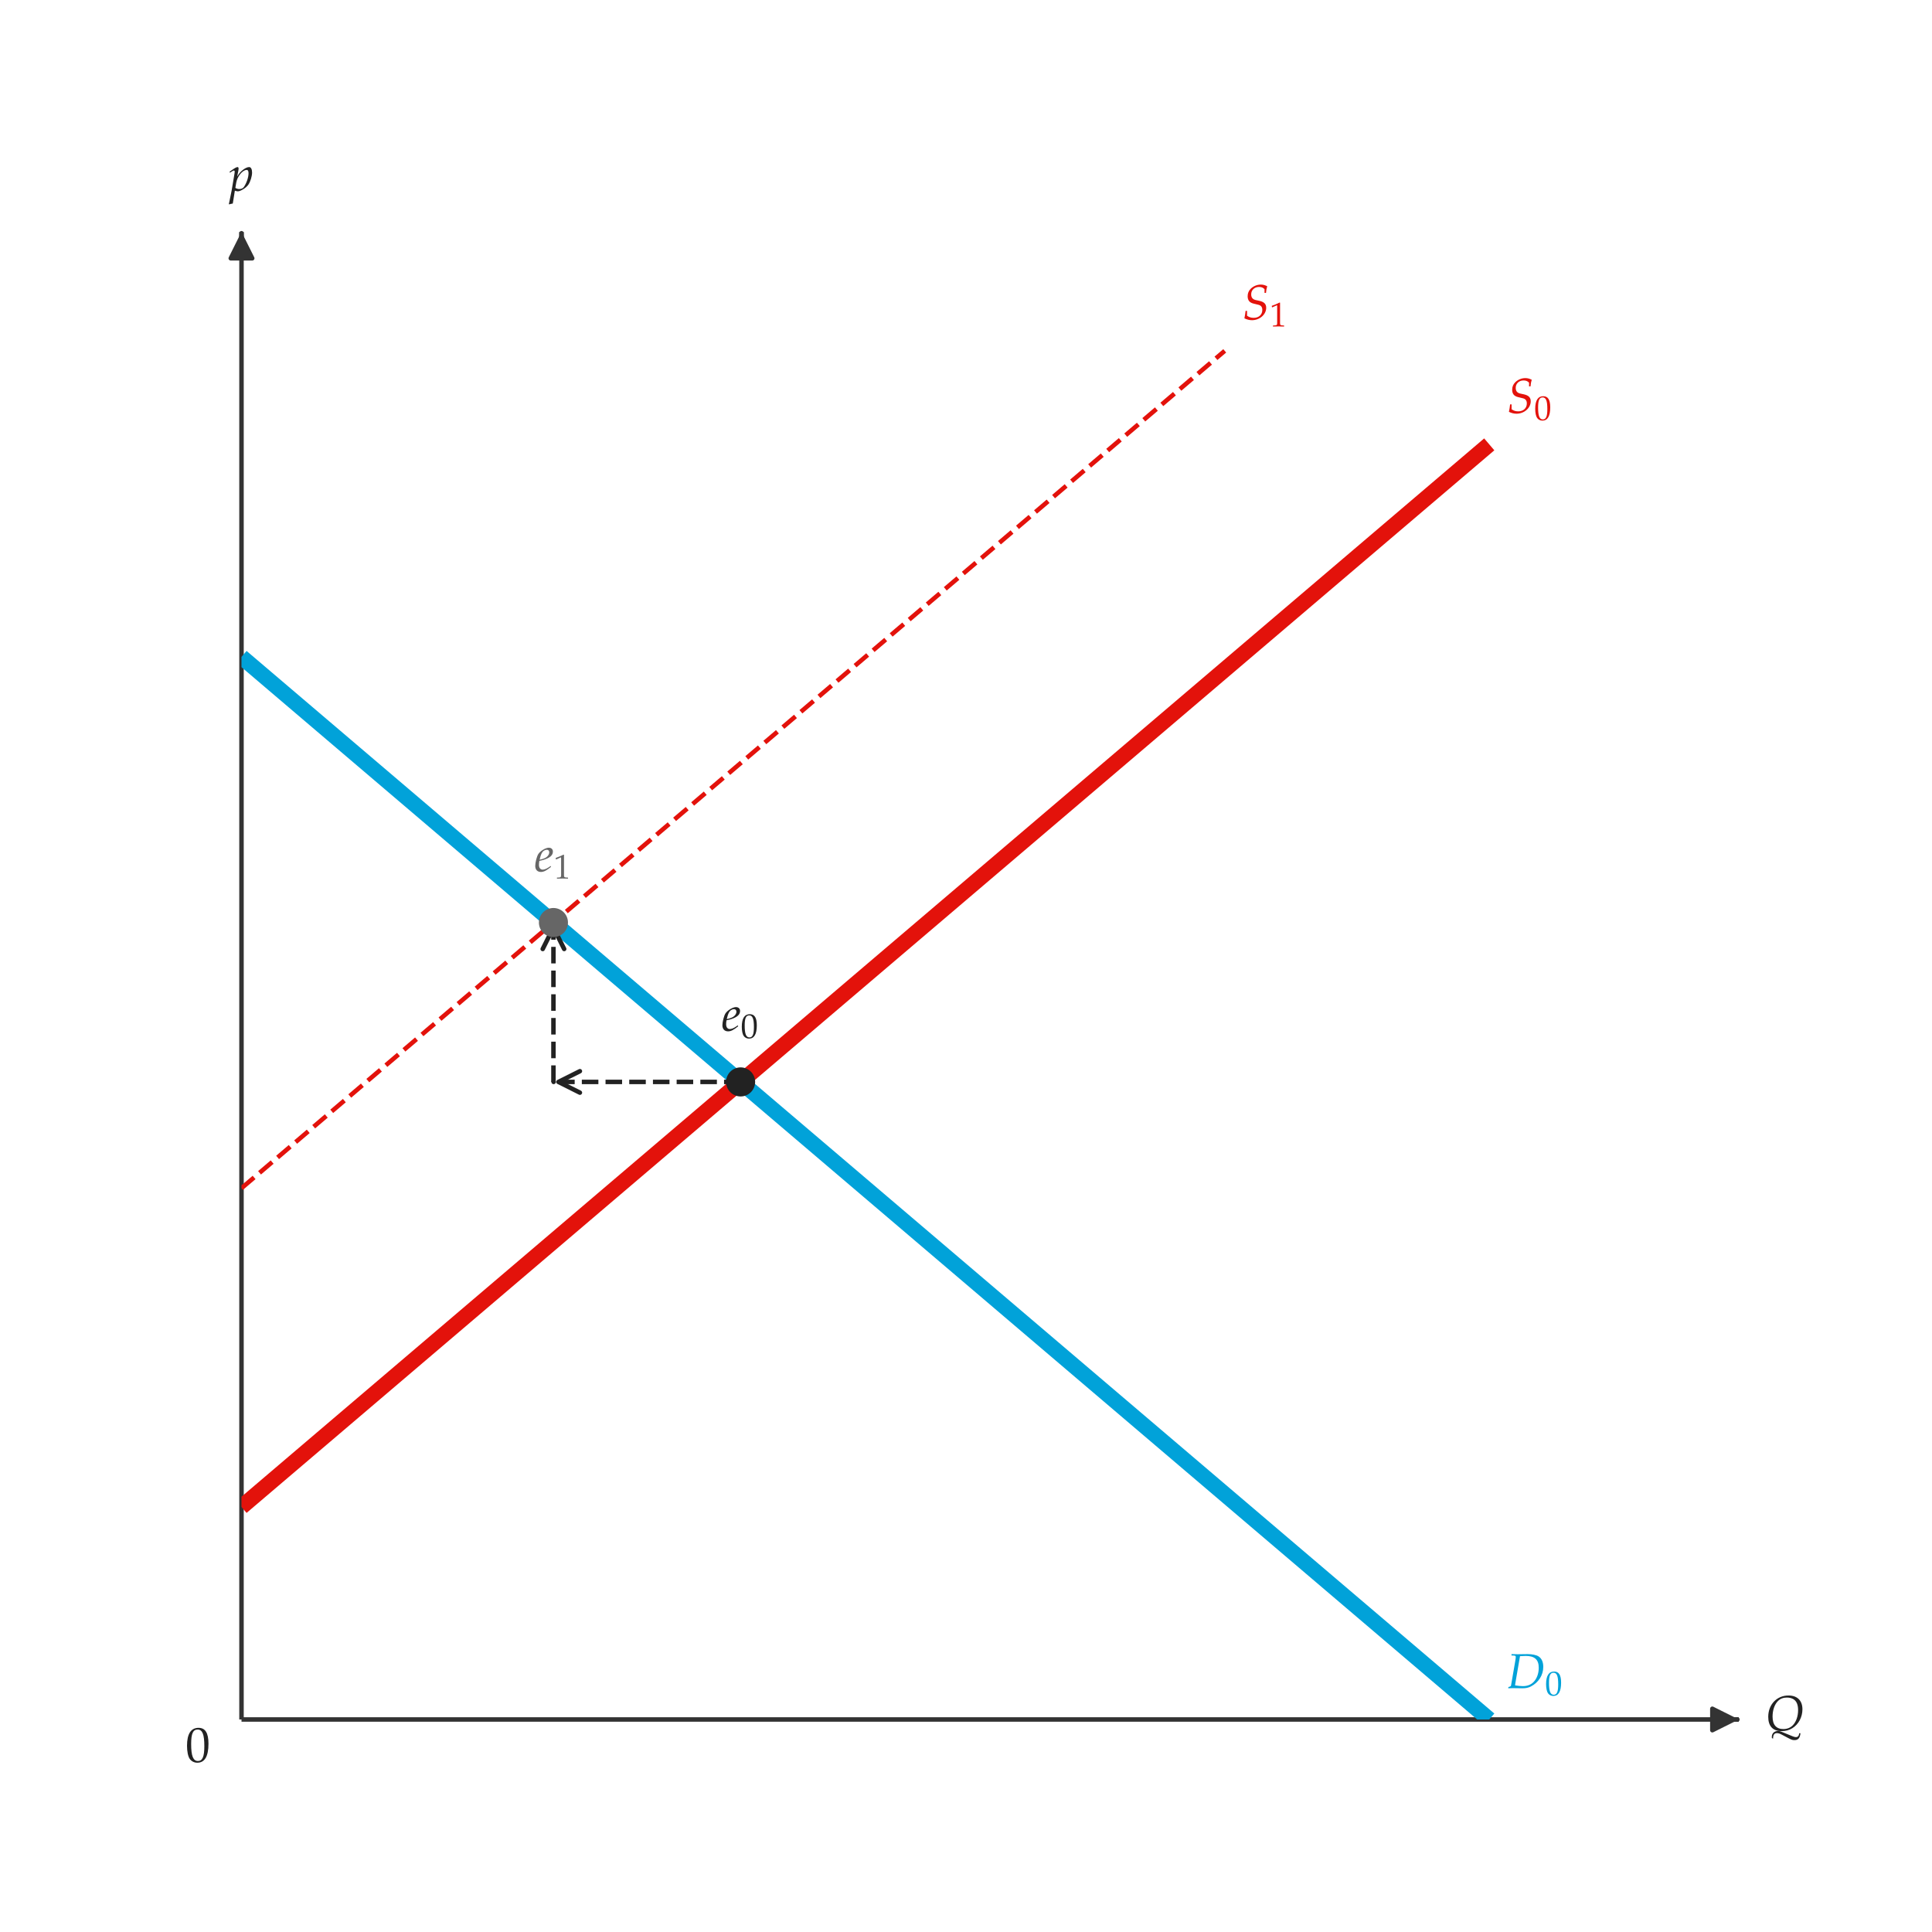
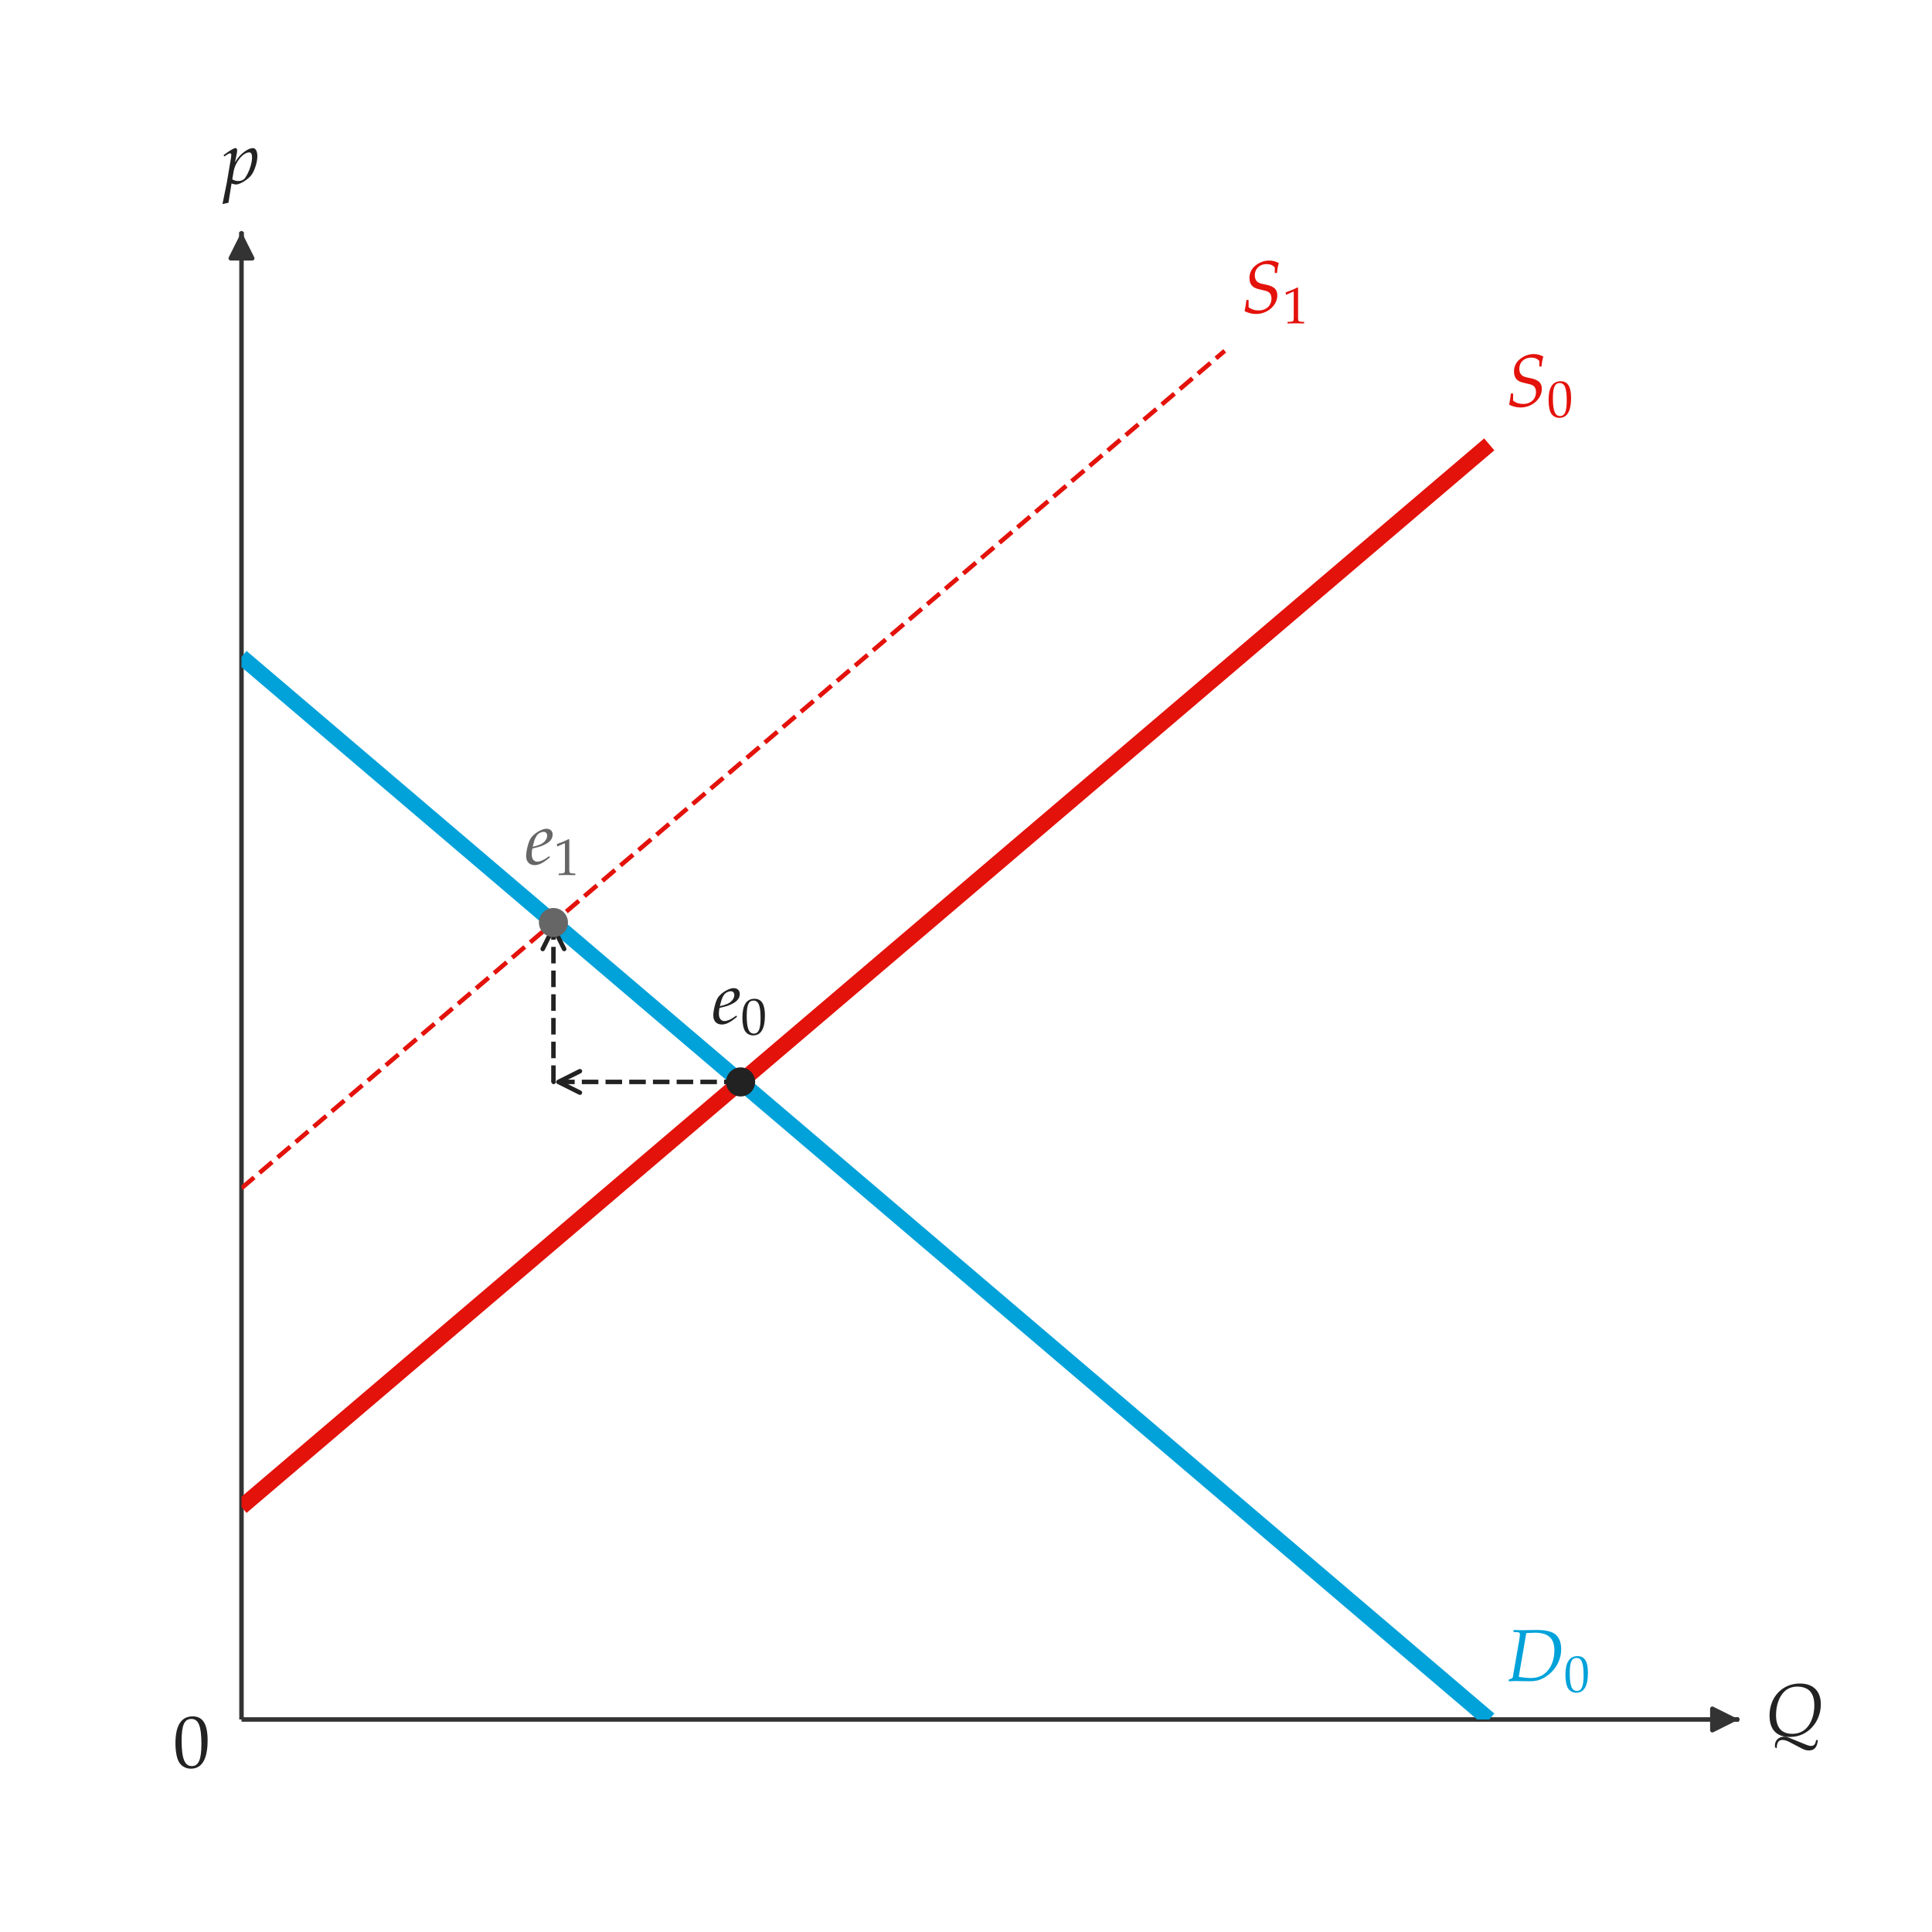
<svg xmlns="http://www.w3.org/2000/svg" xmlns:xlink="http://www.w3.org/1999/xlink" width="432pt" height="432pt" viewBox="0 0 432 432" version="1.1">
  <defs>
    <style type="text/css">*{stroke-linejoin: round; stroke-linecap: butt}</style>
  </defs>
  <g id="figure_1">
    <g id="patch_1">
      <path d="M 0 432  L 432 432  L 432 0  L 0 0  z " style="fill: #ffffff" />
    </g>
    <g id="axes_1">
      <g id="axes.x">
        <path d="M 54 384.48  L 388.8 384.48  " style="fill: none; stroke: #333333; stroke-linejoin: miter" />
      </g>
      <g id="patch_2">
        <path d="M 388.465 384.48  Q 388.633 384.48 387.682 384.48  " style="fill: none; stroke: #333333; stroke-linecap: round" />
        <path d="M 382.882 382.08  L 387.682 384.48  L 382.882 386.88  z " style="fill: #333333; stroke: #333333; stroke-linecap: round" />
      </g>
      <g id="axes.y">
        <path d="M 54 384.48  L 54 51.84  " style="fill: none; stroke: #333333; stroke-linejoin: miter" />
      </g>
      <g id="patch_3">
        <path d="M 54 52.173  Q 54 52.006 54 52.958  " style="fill: none; stroke: #333333; stroke-linecap: round" />
        <path d="M 51.6 57.758  L 54 52.958  L 56.4 57.758  z " style="fill: #333333; stroke: #333333; stroke-linecap: round" />
      </g>
      <g id="axes.y.label">
-         <g style="fill: #222222" transform="translate(51.25 42.749) scale(0.11 -0.11)">
+         <g style="fill: #222222" transform="translate(49.875 41.2035) scale(0.165 -0.165)">
          <defs>
            <path id="TeXGyrePagella-Italic-51" d="M -45 -1728  L 0 -1766  C 134 -1722 262 -1690 467 -1658  L 736 19  L 794 0  C 960 -58 1056 -70 1126 -70  C 1485 -70 2221 397 2496 800  C 2758 1190 2976 1894 2976 2374  C 2976 2803 2829 3085 2598 3085  C 2330 3085 1997 2912 1658 2618  C 1402 2387 1267 2227 1037 1850  L 1190 2611  C 1210 2720 1222 2816 1222 2893  C 1222 3014 1171 3085 1082 3085  C 947 3085 704 2950 230 2611  L 51 2483  L 96 2355  L 301 2490  C 480 2605 550 2637 608 2637  C 672 2637 717 2579 717 2490  C 717 2438 704 2310 691 2246  L 320 51  L 6 -1491  L -45 -1728  z M 800 378  L 915 1056  C 1056 1875 1741 2714 2272 2714  C 2438 2714 2515 2573 2515 2278  C 2515 1760 2259 998 1920 512  C 1792 326 1587 230 1325 230  C 1126 230 966 275 800 378  z " transform="scale(0.015625)" />
          </defs>
          <use xlink:href="#TeXGyrePagella-Italic-51" transform="translate(0 0.796875)" />
        </g>
      </g>
      <g id="axes.x.label">
-         <g style="fill: #222222" transform="translate(394.8 386.9275) scale(0.11 -0.11)">
+         <g style="fill: #222222" transform="translate(394.8 388.1513) scale(0.165 -0.165)">
          <defs>
            <path id="TeXGyrePagella-Italic-32" d="M 339 1741  C 339 531 941 -115 2067 -115  C 2611 -115 3066 6 3482 269  C 4288 768 4787 1709 4787 2720  C 4787 3859 4122 4518 2970 4518  C 1453 4518 339 3347 339 1741  z M 806 -909  C 806 -909 806 -966 813 -1018  L 966 -1101  C 966 -608 1120 -378 1459 -378  C 1645 -378 1824 -429 2074 -563  L 3002 -1050  C 3386 -1248 3501 -1286 3757 -1286  C 4237 -1286 4467 -1011 4531 -390  L 4371 -390  C 4333 -736 4192 -896 3936 -896  C 3827 -896 3706 -864 3539 -800  L 2029 -186  C 1869 -122 1754 -96 1606 -96  C 1133 -96 781 -422 806 -909  z M 902 1773  C 902 2605 1158 3354 1600 3795  C 1901 4102 2285 4250 2771 4250  C 3078 4250 3392 4173 3603 4045  C 4019 3802 4224 3322 4224 2618  C 4224 1811 3968 1088 3533 640  C 3219 320 2803 154 2304 154  C 1382 154 902 704 902 1773  z " transform="scale(0.015625)" />
          </defs>
          <use xlink:href="#TeXGyrePagella-Italic-32" transform="translate(0 0.40625)" />
        </g>
      </g>
      <g id="axes.origin.label">
-         <g style="fill: #222222" transform="translate(41.5 393.9275) scale(0.11 -0.11)">
+         <g style="fill: #222222" transform="translate(38.75 395.1513) scale(0.165 -0.165)">
          <defs>
            <path id="TeXGyrePagella-Regular-11" d="M 186 2074  C 186 1325 320 678 544 365  C 768 51 1126 -128 1523 -128  C 2490 -128 2976 704 2976 2342  C 2976 3744 2560 4410 1683 4410  C 691 4410 186 3622 186 2074  z M 723 2304  C 723 3654 960 4186 1568 4186  C 2189 4186 2438 3558 2438 2022  C 2438 659 2195 96 1606 96  C 986 96 723 742 723 2304  z " transform="scale(0.015625)" />
          </defs>
          <use xlink:href="#TeXGyrePagella-Regular-11" />
        </g>
      </g>
      <g id="market.demand">
-         <path d="M 54 146.88  L 333 384.48  " clip-path="url(#p20635eb019)" style="fill: none; stroke: #01a2d9; stroke-width: 3.5; stroke-linejoin: miter" />
+         <path d="M 54 146.88  L 333 384.48  " clip-path="url(#pfe5c739ea9)" style="fill: none; stroke: #01a2d9; stroke-width: 3.5; stroke-linejoin: miter" />
      </g>
      <g id="market.supply">
-         <path d="M 54 336.96  L 333 99.36  " clip-path="url(#p20635eb019)" style="fill: none; stroke: #e3120b; stroke-width: 3.5; stroke-linejoin: miter" />
+         <path d="M 54 336.96  L 333 99.36  " clip-path="url(#pfe5c739ea9)" style="fill: none; stroke: #e3120b; stroke-width: 3.5; stroke-linejoin: miter" />
      </g>
      <g id="market.supply.shifted">
-         <path d="M 54 265.68  L 273.852 78.451  " clip-path="url(#p20635eb019)" style="fill: none; stroke-dasharray: 3.7,1.6; stroke-dashoffset: 0; stroke: #e3120b; stroke-linejoin: miter" />
+         <path d="M 54 265.68  L 273.852 78.451  " clip-path="url(#pfe5c739ea9)" style="fill: none; stroke-dasharray: 3.7,1.6; stroke-dashoffset: 0; stroke: #e3120b; stroke-linejoin: miter" />
      </g>
      <g id="market.comparison.movement.quantity">
        <path d="M 165.6 241.92  L 123.75 241.92  " style="fill: none; stroke-dasharray: 3.7,1.6; stroke-dashoffset: 0; stroke: #222222; stroke-linejoin: miter" />
      </g>
      <g id="patch_4">
        <path d="M 123.792 241.92  Q 123.771 241.92 124.868 241.92  " style="fill: none; stroke: #222222; stroke-linecap: round" />
        <path d="M 129.668 244.32  L 124.868 241.92  L 129.668 239.52  " style="fill: none; stroke: #222222; stroke-linecap: round" />
      </g>
      <g id="market.comparison.movement.price">
        <path d="M 123.75 241.92  L 123.75 206.28  " style="fill: none; stroke-dasharray: 3.7,1.6; stroke-dashoffset: 0; stroke: #222222; stroke-linejoin: miter" />
      </g>
      <g id="patch_5">
        <path d="M 123.75 206.316  Q 123.75 206.298 123.75 207.398  " style="fill: none; stroke: #222222; stroke-linecap: round" />
        <path d="M 121.35 212.198  L 123.75 207.398  L 126.15 212.198  " style="fill: none; stroke: #222222; stroke-linecap: round" />
      </g>
      <g id="market.equilibrium.baseline">
        <defs>
-           <path id="m5875deb2f8" d="M 0 3.25  C 0.862 3.25 1.689 2.908 2.298 2.298  C 2.908 1.689 3.25 0.862 3.25 0  C 3.25 -0.862 2.908 -1.689 2.298 -2.298  C 1.689 -2.908 0.862 -3.25 0 -3.25  C -0.862 -3.25 -1.689 -2.908 -2.298 -2.298  C -2.908 -1.689 -3.25 -0.862 -3.25 0  C -3.25 0.862 -2.908 1.689 -2.298 2.298  C -1.689 2.908 -0.862 3.25 0 3.25  z " />
+           <path id="m3a91f6a0ea" d="M 0 3.25  C 0.862 3.25 1.689 2.908 2.298 2.298  C 2.908 1.689 3.25 0.862 3.25 0  C 3.25 -0.862 2.908 -1.689 2.298 -2.298  C 1.689 -2.908 0.862 -3.25 0 -3.25  C -0.862 -3.25 -1.689 -2.908 -2.298 -2.298  C -2.908 -1.689 -3.25 -0.862 -3.25 0  C -3.25 0.862 -2.908 1.689 -2.298 2.298  C -1.689 2.908 -0.862 3.25 0 3.25  z " />
        </defs>
        <g>
-           <use xlink:href="#m5875deb2f8" x="165.6" y="241.92" style="fill: #222222" />
+           <use xlink:href="#m3a91f6a0ea" x="165.6" y="241.92" style="fill: #222222" />
        </g>
      </g>
      <g id="market.equilibrium.shifted">
        <defs>
-           <path id="m0b68fd789f" d="M 0 3.25  C 0.862 3.25 1.689 2.908 2.298 2.298  C 2.908 1.689 3.25 0.862 3.25 0  C 3.25 -0.862 2.908 -1.689 2.298 -2.298  C 1.689 -2.908 0.862 -3.25 0 -3.25  C -0.862 -3.25 -1.689 -2.908 -2.298 -2.298  C -2.908 -1.689 -3.25 -0.862 -3.25 0  C -3.25 0.862 -2.908 1.689 -2.298 2.298  C -1.689 2.908 -0.862 3.25 0 3.25  z " />
+           <path id="m2caab94881" d="M 0 3.25  C 0.862 3.25 1.689 2.908 2.298 2.298  C 2.908 1.689 3.25 0.862 3.25 0  C 3.25 -0.862 2.908 -1.689 2.298 -2.298  C 1.689 -2.908 0.862 -3.25 0 -3.25  C -0.862 -3.25 -1.689 -2.908 -2.298 -2.298  C -2.908 -1.689 -3.25 -0.862 -3.25 0  C -3.25 0.862 -2.908 1.689 -2.298 2.298  C -1.689 2.908 -0.862 3.25 0 3.25  z " />
        </defs>
        <g>
-           <use xlink:href="#m0b68fd789f" x="123.75" y="206.28" style="fill: #666666" />
+           <use xlink:href="#m2caab94881" x="123.75" y="206.28" style="fill: #666666" />
        </g>
      </g>
      <g id="market.demand.label">
-         <g style="fill: #01a2d9" transform="translate(336.9284 377.5606) scale(0.11 -0.11)">
+         <g style="fill: #01a2d9" transform="translate(336.8584 376.0151) scale(0.165 -0.165)">
          <defs>
            <path id="TeXGyrePagella-Italic-25" d="M 179 -19  C 378 -6 576 0 774 0  C 1190 0 1606 -19 2022 -19  C 2483 -19 2797 51 3130 218  C 4128 730 4742 1696 4742 2758  C 4742 3386 4550 3834 4160 4109  C 3866 4320 3251 4429 2714 4429  C 2278 4429 1843 4410 1408 4410  C 1146 4410 883 4416 621 4429  L 602 4250  L 941 4237  C 1094 4230 1165 4179 1165 4064  C 1165 3974 1139 3770 1107 3578  L 550 352  C 525 205 333 179 211 147  L 179 -19  z M 1075 358  C 1075 435 1082 480 1101 595  L 1715 4160  C 1965 4160 2208 4192 2458 4192  C 3622 4192 4154 3706 4154 2656  C 4154 1907 3910 1235 3475 794  C 3130 442 2662 262 2106 262  C 1824 262 1510 294 1075 358  z " transform="scale(0.015625)" />
          </defs>
          <use xlink:href="#TeXGyrePagella-Italic-25" transform="translate(0 0.796875)" />
          <use xlink:href="#TeXGyrePagella-Regular-11" transform="translate(77.79993 -13.66406) scale(0.7)" />
        </g>
      </g>
      <g id="market.supply.label">
-         <g style="fill: #e3120b" transform="translate(336.9384 92.35357) scale(0.11 -0.11)">
+         <g style="fill: #e3120b" transform="translate(336.7534 90.88457) scale(0.165 -0.165)">
          <defs>
            <path id="TeXGyrePagella-Italic-34" d="M 269 128  C 589 -32 922 -115 1261 -115  C 2253 -115 3104 627 3104 1498  C 3104 2003 2829 2272 2182 2413  L 1766 2502  C 1344 2592 1152 2829 1152 3251  C 1152 3808 1581 4211 2170 4211  C 2483 4211 2694 4128 2886 3923  L 2886 3437  L 3078 3437  C 3104 3782 3149 4026 3238 4301  C 2944 4454 2701 4518 2394 4518  C 1920 4518 1440 4320 1094 3981  C 826 3712 691 3392 691 3014  C 691 2470 934 2170 1472 2042  L 2080 1894  C 2432 1811 2598 1594 2598 1222  C 2598 608 2144 192 1485 192  C 1139 192 896 269 614 467  L 614 1101  L 422 1101  C 384 749 339 461 269 128  z " transform="scale(0.015625)" />
          </defs>
          <use xlink:href="#TeXGyrePagella-Italic-34" transform="translate(0 0.40625)" />
          <use xlink:href="#TeXGyrePagella-Regular-11" transform="translate(55.59994 -14.05469) scale(0.7)" />
        </g>
      </g>
      <g id="market.equilibrium.baseline.label">
-         <g style="fill: #222222" transform="translate(161.365 230.579) scale(0.11 -0.11)">
+         <g style="fill: #222222" transform="translate(159.2475 229.0335) scale(0.165 -0.165)">
          <defs>
            <path id="TeXGyrePagella-Italic-46" d="M 96 717  C 96 224 378 -70 838 -70  C 1203 -70 1555 109 2150 589  L 2099 710  L 1946 602  C 1606 358 1299 230 1069 230  C 762 230 582 467 582 858  C 582 1024 595 1184 634 1370  L 1158 1498  C 1267 1523 1434 1587 1600 1658  C 2144 1901 2394 2189 2394 2586  C 2394 2886 2182 3085 1856 3085  C 1440 3085 742 2656 486 2246  C 294 1933 96 1165 96 717  z M 666 1517  L 723 1754  C 826 2182 954 2458 1126 2618  C 1248 2733 1453 2816 1613 2816  C 1798 2816 1920 2688 1920 2483  C 1920 2202 1696 1901 1363 1741  C 1184 1658 954 1581 666 1517  z " transform="scale(0.015625)" />
          </defs>
          <use xlink:href="#TeXGyrePagella-Italic-46" transform="translate(0 0.796875)" />
          <use xlink:href="#TeXGyrePagella-Regular-11" transform="translate(38.89996 -13.66406) scale(0.7)" />
        </g>
      </g>
      <g id="market.equilibrium.shifted.label">
-         <g style="fill: #666666" transform="translate(119.515 194.939) scale(0.11 -0.11)">
+         <g style="fill: #666666" transform="translate(117.3975 193.3935) scale(0.165 -0.165)">
          <defs>
            <path id="TeXGyrePagella-Regular-12" d="M 384 3827  L 429 3552  L 493 3552  L 1318 3923  L 1338 3930  C 1376 3930 1389 3872 1389 3718  L 1389 614  C 1389 282 1318 211 973 192  L 614 173  L 614 -19  C 966 -6 1318 0 1670 0  C 2003 0 2342 -6 2675 -19  L 2675 173  L 2342 192  C 1990 211 1926 282 1926 614  L 1926 4410  L 1837 4442  C 1421 4224 966 4032 384 3827  z " transform="scale(0.015625)" />
          </defs>
          <use xlink:href="#TeXGyrePagella-Italic-46" transform="translate(0 0.796875)" />
          <use xlink:href="#TeXGyrePagella-Regular-12" transform="translate(38.89996 -13.66406) scale(0.7)" />
        </g>
      </g>
      <g id="market.supply.shifted.label">
-         <g style="fill: #e3120b" transform="translate(277.7904 71.44477) scale(0.11 -0.11)">
+         <g style="fill: #e3120b" transform="translate(277.6054 69.97577) scale(0.165 -0.165)">
          <use xlink:href="#TeXGyrePagella-Italic-34" transform="translate(0 0.40625)" />
          <use xlink:href="#TeXGyrePagella-Regular-12" transform="translate(55.59994 -14.05469) scale(0.7)" />
        </g>
      </g>
    </g>
  </g>
  <defs>
-     <clipPath id="p20635eb019">
+     <clipPath id="pfe5c739ea9">
      <rect x="54" y="51.84" width="334.8" height="332.64" />
    </clipPath>
  </defs>
</svg>
